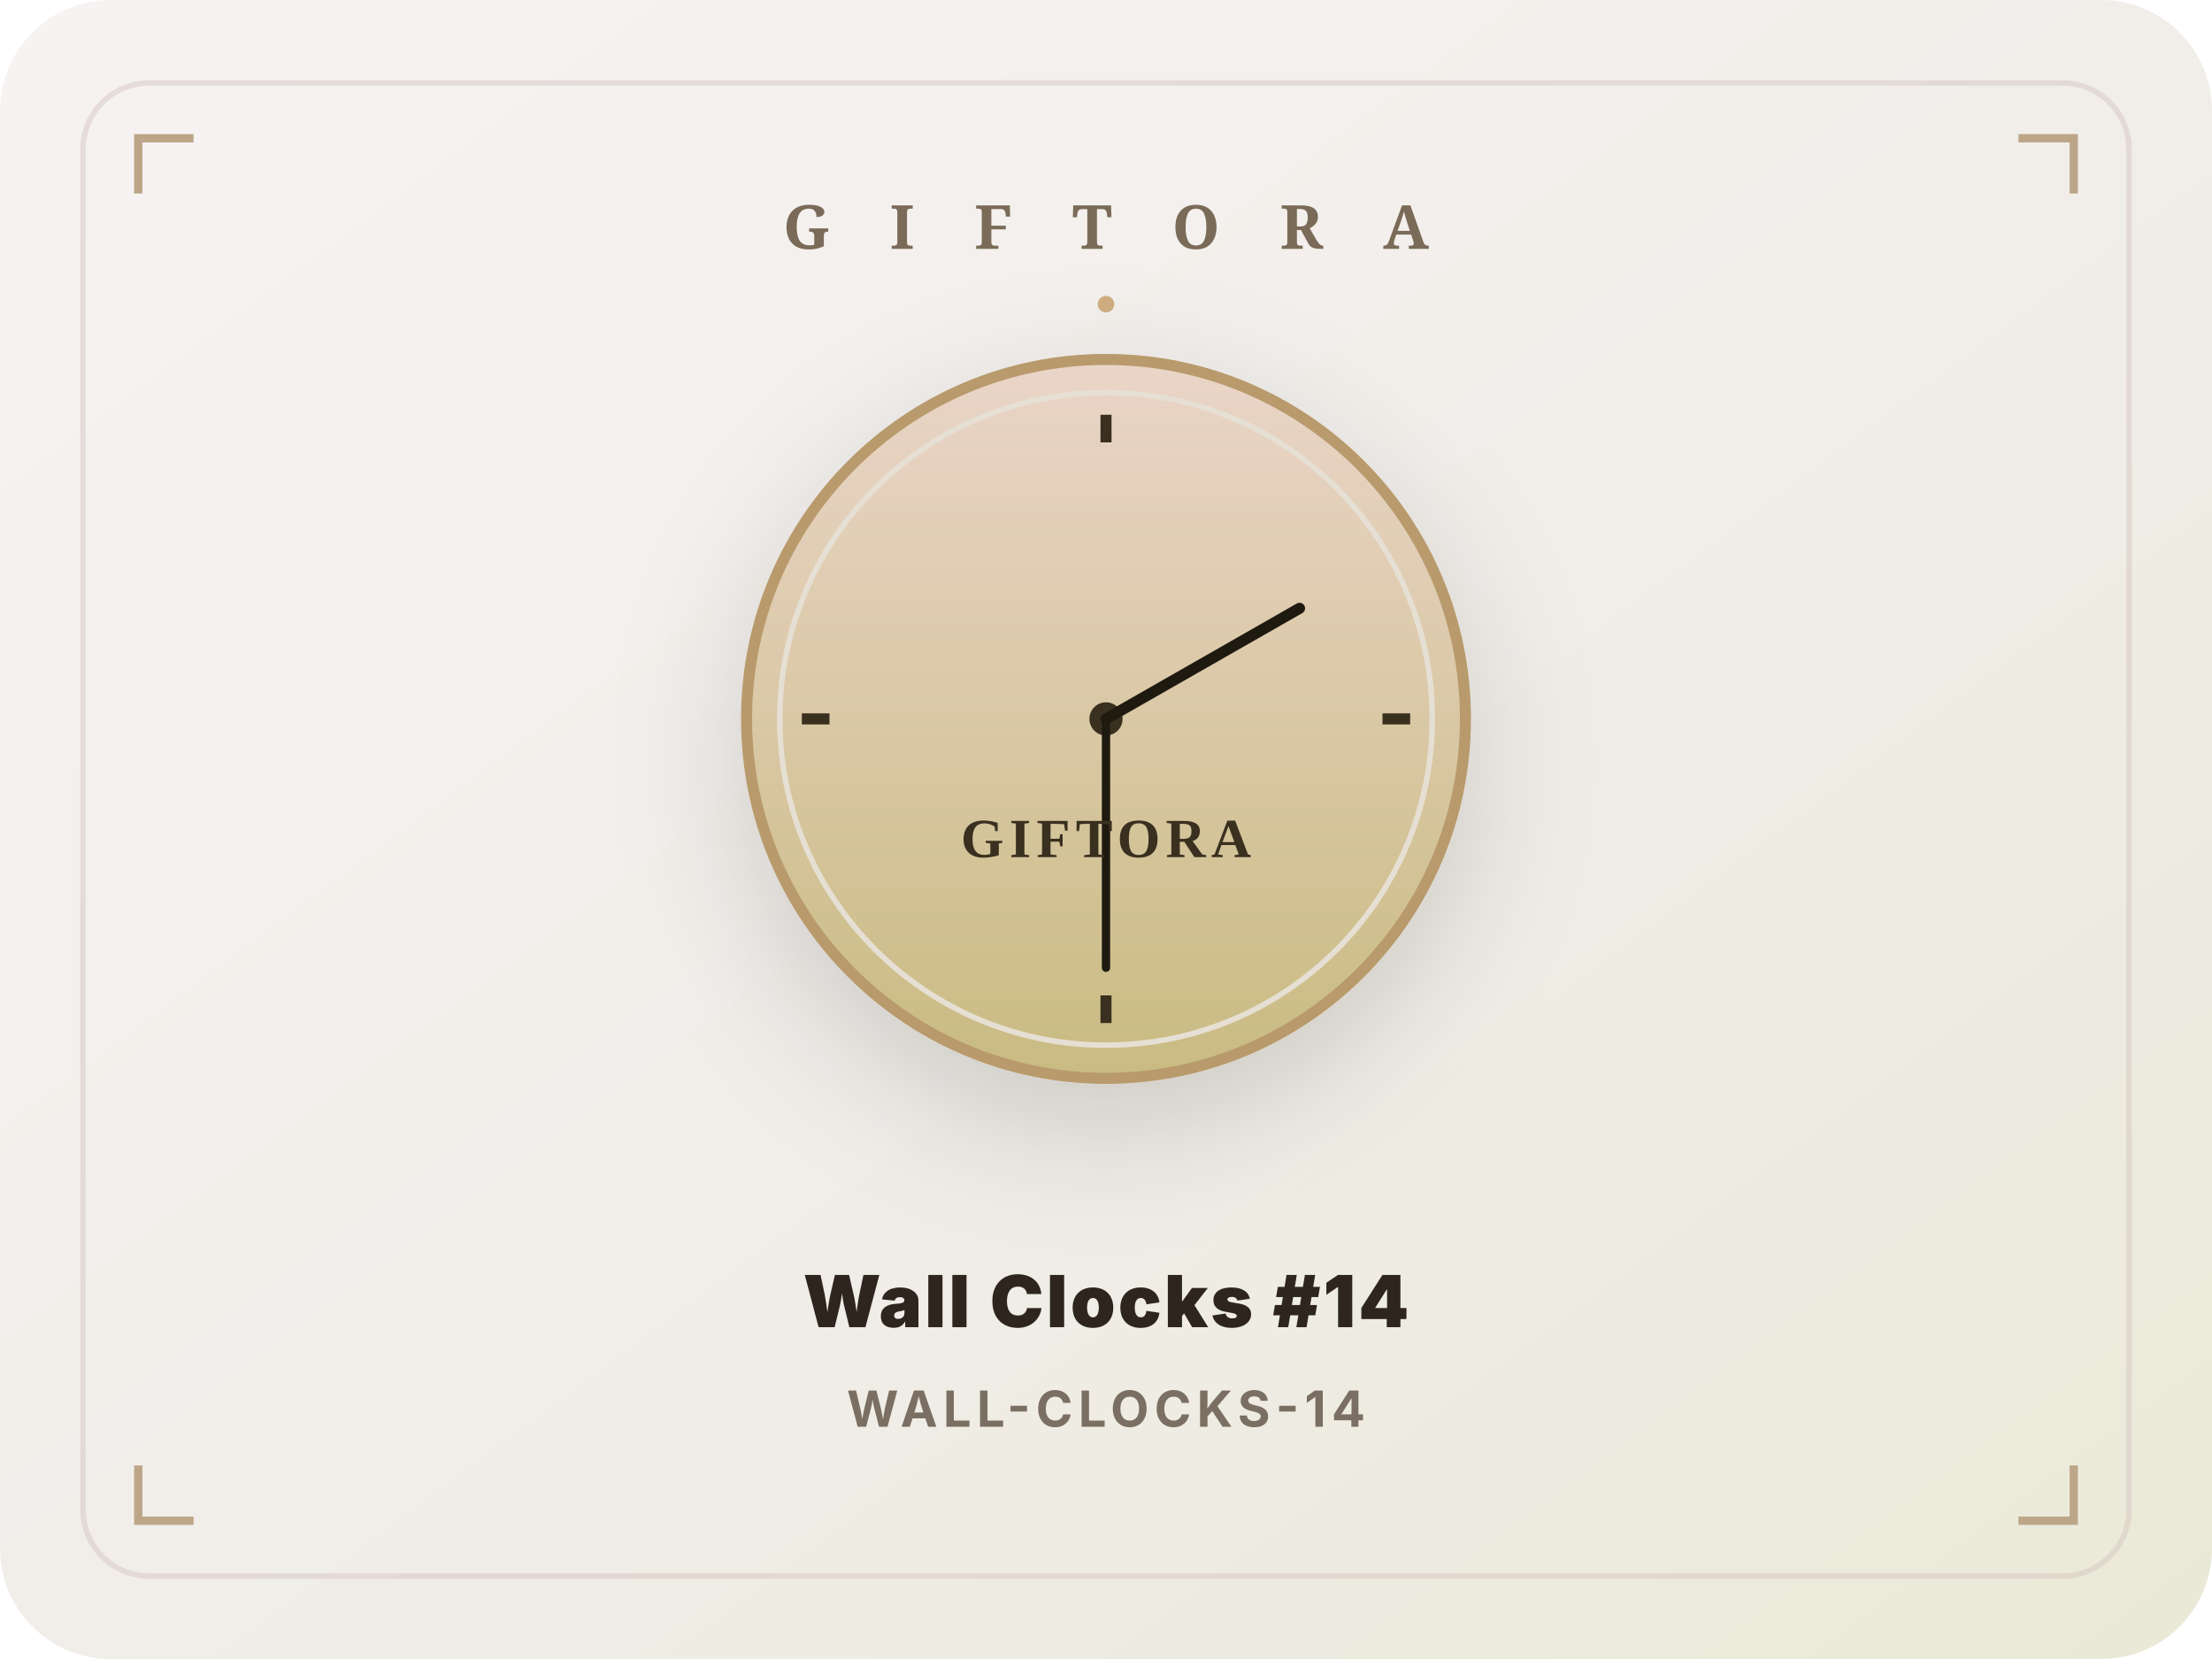
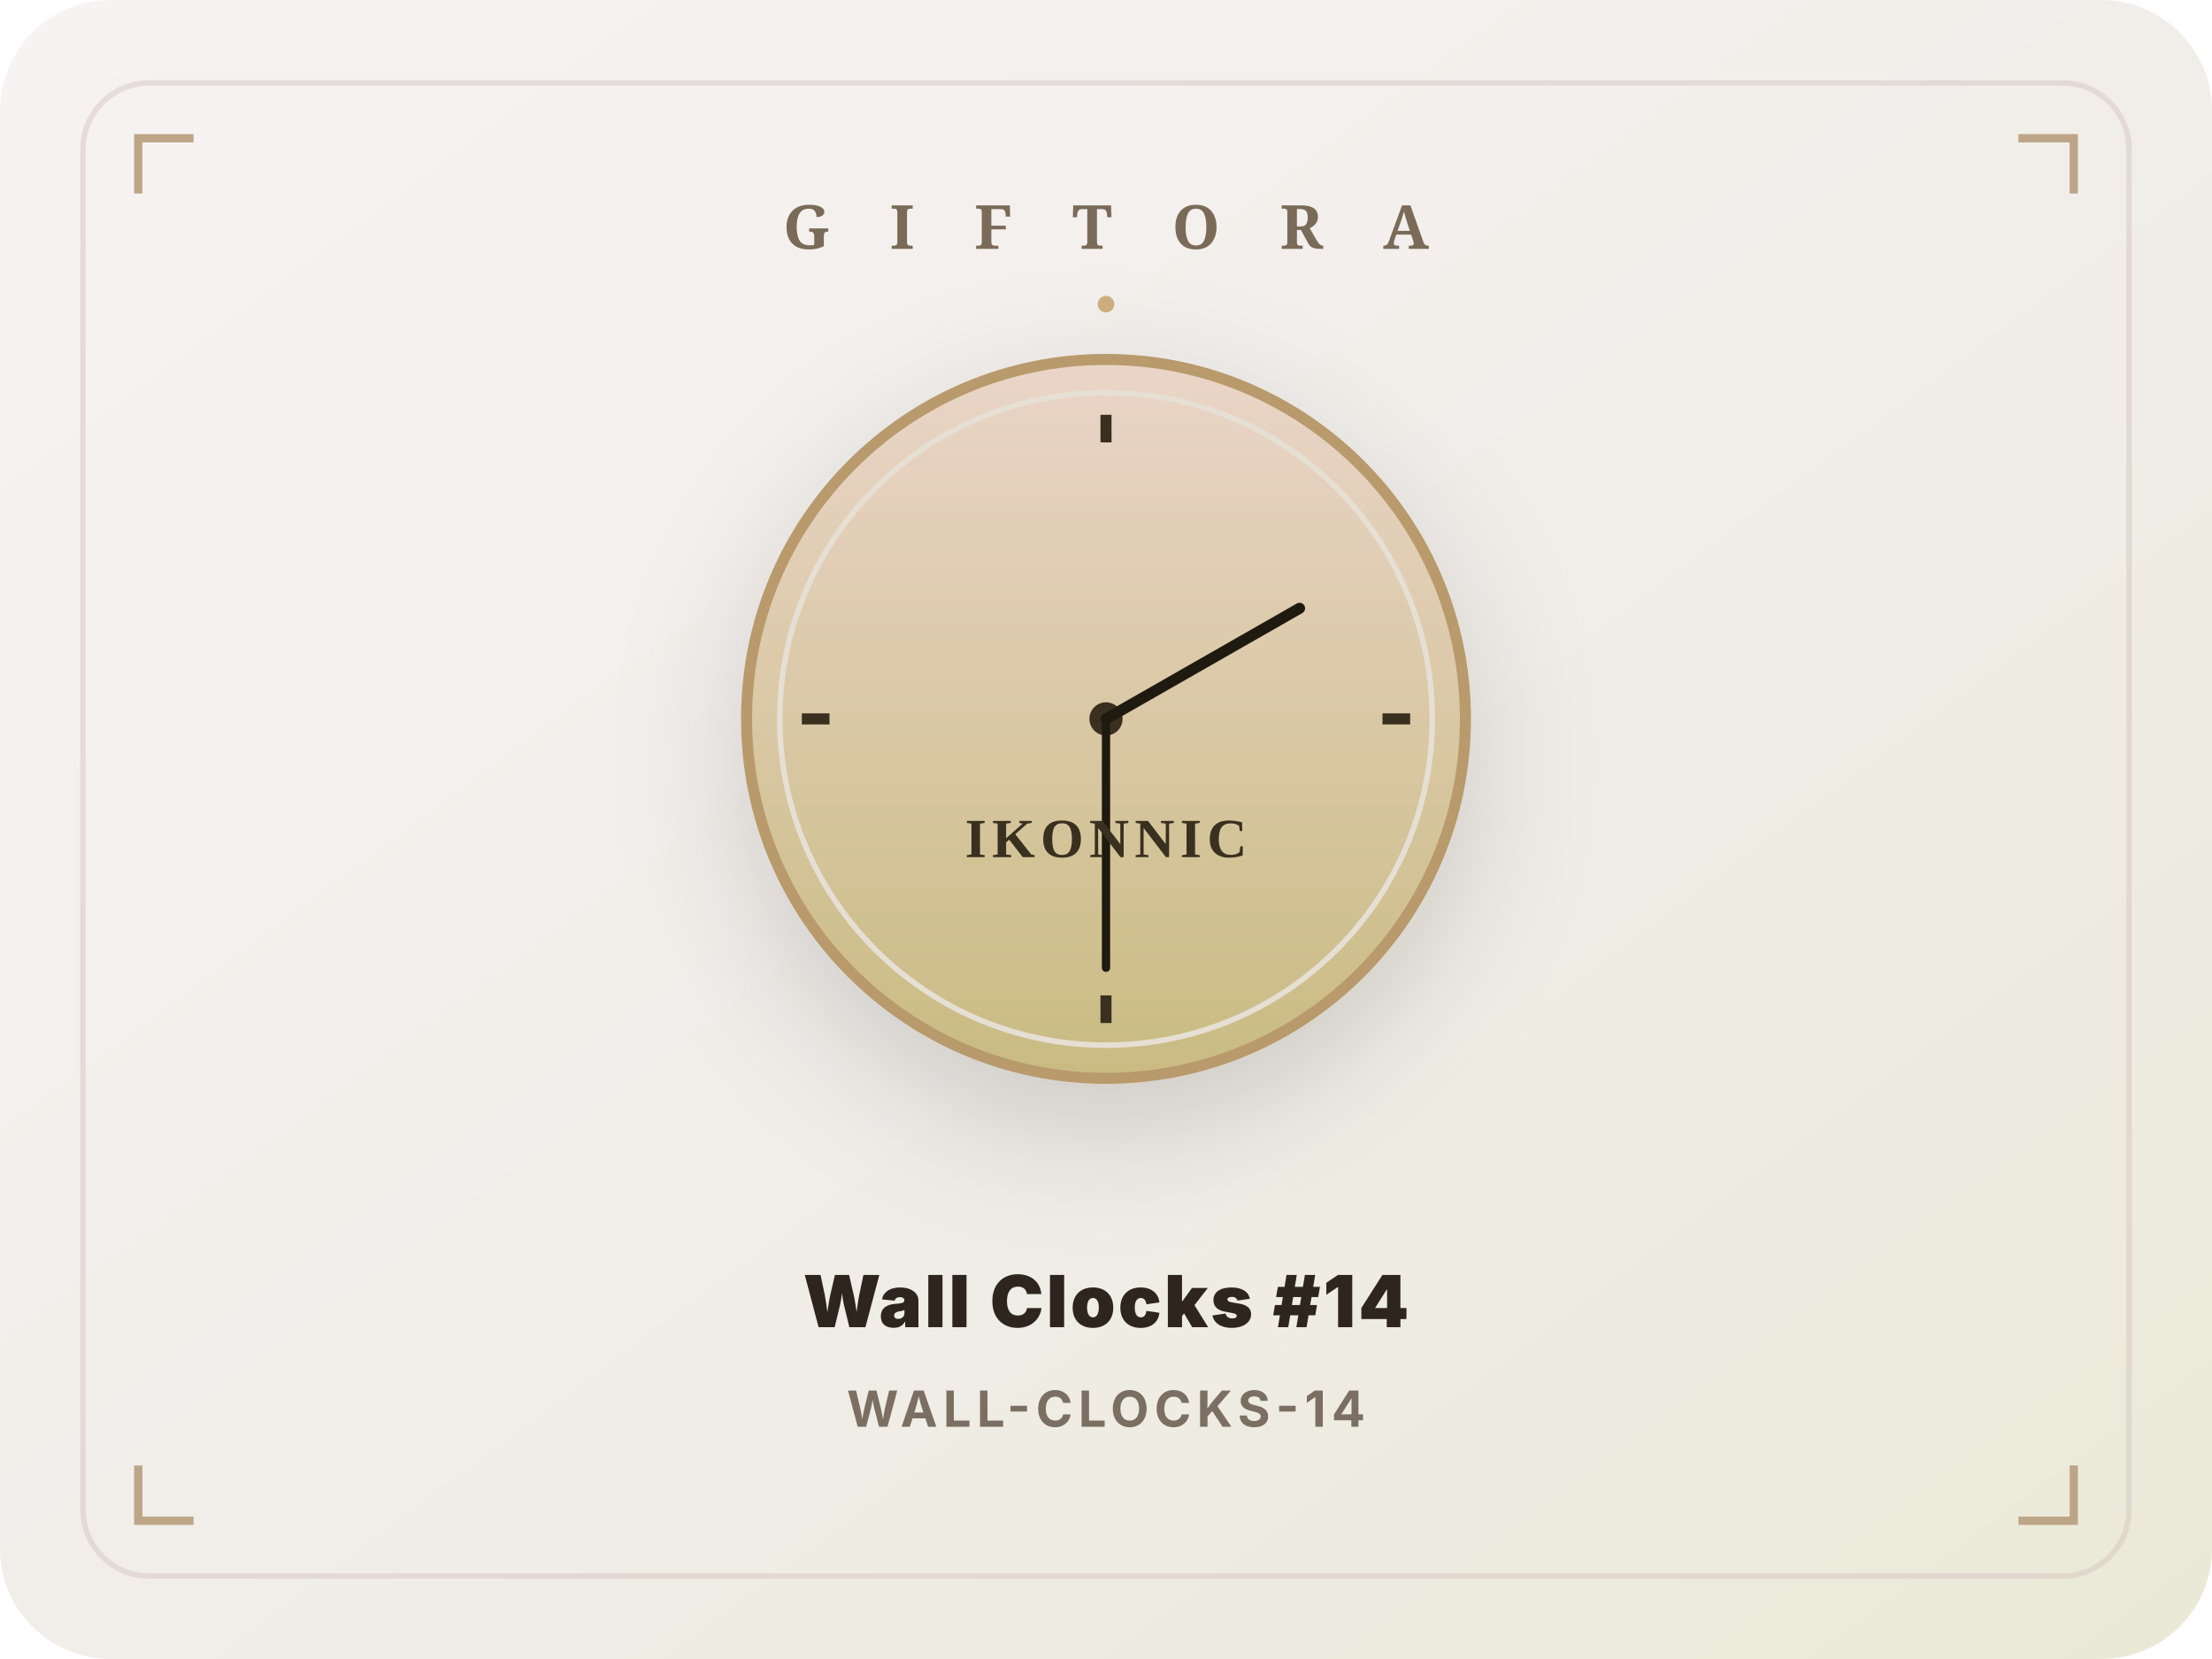
<svg xmlns="http://www.w3.org/2000/svg" viewBox="0 0 400 300" width="100%" height="100%">
  <defs>
    <linearGradient id="grad_wall-clocks_13" x1="0%" y1="0%" x2="100%" y2="100%">
      <stop offset="0%" stop-color="hsl(13, 25%, 96%)" />
      <stop offset="50%" stop-color="hsl(33, 20%, 93%)" />
      <stop offset="100%" stop-color="hsl(58, 30%, 88%)" />
    </linearGradient>
    <linearGradient id="mock_grad_wall-clocks_13" x1="0%" y1="0%" x2="0%" y2="100%">
      <stop offset="0%" stop-color="hsl(23, 45%, 85%)" />
      <stop offset="100%" stop-color="hsl(48, 40%, 65%)" />
    </linearGradient>
    <linearGradient id="stud_grad" x1="0%" y1="0%" x2="100%" y2="100%">
      <stop offset="0%" stop-color="#ffffff" />
      <stop offset="40%" stop-color="#d4af37" />
      <stop offset="100%" stop-color="#aa7c11" />
    </linearGradient>
  </defs>
  <rect width="400" height="300" rx="20" fill="url(#grad_wall-clocks_13)" />
  <rect x="15" y="15" width="370" height="270" rx="12" fill="none" stroke="hsl(13, 20%, 80%)" stroke-width="1" stroke-opacity="0.5" />
  <text x="200" y="45" font-family="'Georgia', serif" font-size="11" font-weight="900" fill="#7a6b58" text-anchor="middle" letter-spacing="4">G I F T O R A</text>
  <circle cx="200" cy="55" r="1.5" fill="#cfae81" />
  <circle cx="200" cy="130" r="65" fill="url(#mock_grad_wall-clocks_13)" stroke="#b89a6c" stroke-width="2" filter="drop-shadow(0px 8px 12px rgba(0,0,0,0.15))" />
  <circle cx="200" cy="130" r="59" fill="none" stroke="#e6dfd3" stroke-width="1" />
  <circle cx="200" cy="130" r="3" fill="#3a3020" />
  <line x1="200" y1="75" x2="200" y2="80" stroke="#3a3020" stroke-width="2" />
  <line x1="200" y1="180" x2="200" y2="185" stroke="#3a3020" stroke-width="2" />
  <line x1="145" y1="130" x2="150" y2="130" stroke="#3a3020" stroke-width="2" />
  <line x1="250" y1="130" x2="255" y2="130" stroke="#3a3020" stroke-width="2" />
  <line x1="200" y1="130" x2="235" y2="110" stroke="#1f1a10" stroke-width="2" stroke-linecap="round" />
  <line x1="200" y1="130" x2="200" y2="175" stroke="#1f1a10" stroke-width="1.5" stroke-linecap="round" />
-   <text x="200" y="155" font-family="'Times New Roman', serif" font-size="10" font-weight="bold" fill="#3a3020" text-anchor="middle" letter-spacing="1">GIFTORA</text>
+   <text x="200" y="155" font-family="'Times New Roman', serif" font-size="10" font-weight="bold" fill="#3a3020" text-anchor="middle" letter-spacing="1">IKONNIC</text>
  <text x="200" y="240" font-family="'Inter', sans-serif" font-size="13" font-weight="900" fill="#2d251e" text-anchor="middle" letter-spacing="0.5">Wall Clocks #14</text>
  <text x="200" y="258" font-family="'Inter', sans-serif" font-size="9" font-weight="bold" fill="#7a6f62" text-anchor="middle" letter-spacing="1">WALL-CLOCKS-14</text>
  <path d="M 25 35 L 25 25 L 35 25" fill="none" stroke="#bda688" stroke-width="1.5" />
  <path d="M 375 35 L 375 25 L 365 25" fill="none" stroke="#bda688" stroke-width="1.5" />
  <path d="M 25 265 L 25 275 L 35 275" fill="none" stroke="#bda688" stroke-width="1.5" />
  <path d="M 375 265 L 375 275 L 365 275" fill="none" stroke="#bda688" stroke-width="1.5" />
</svg>
